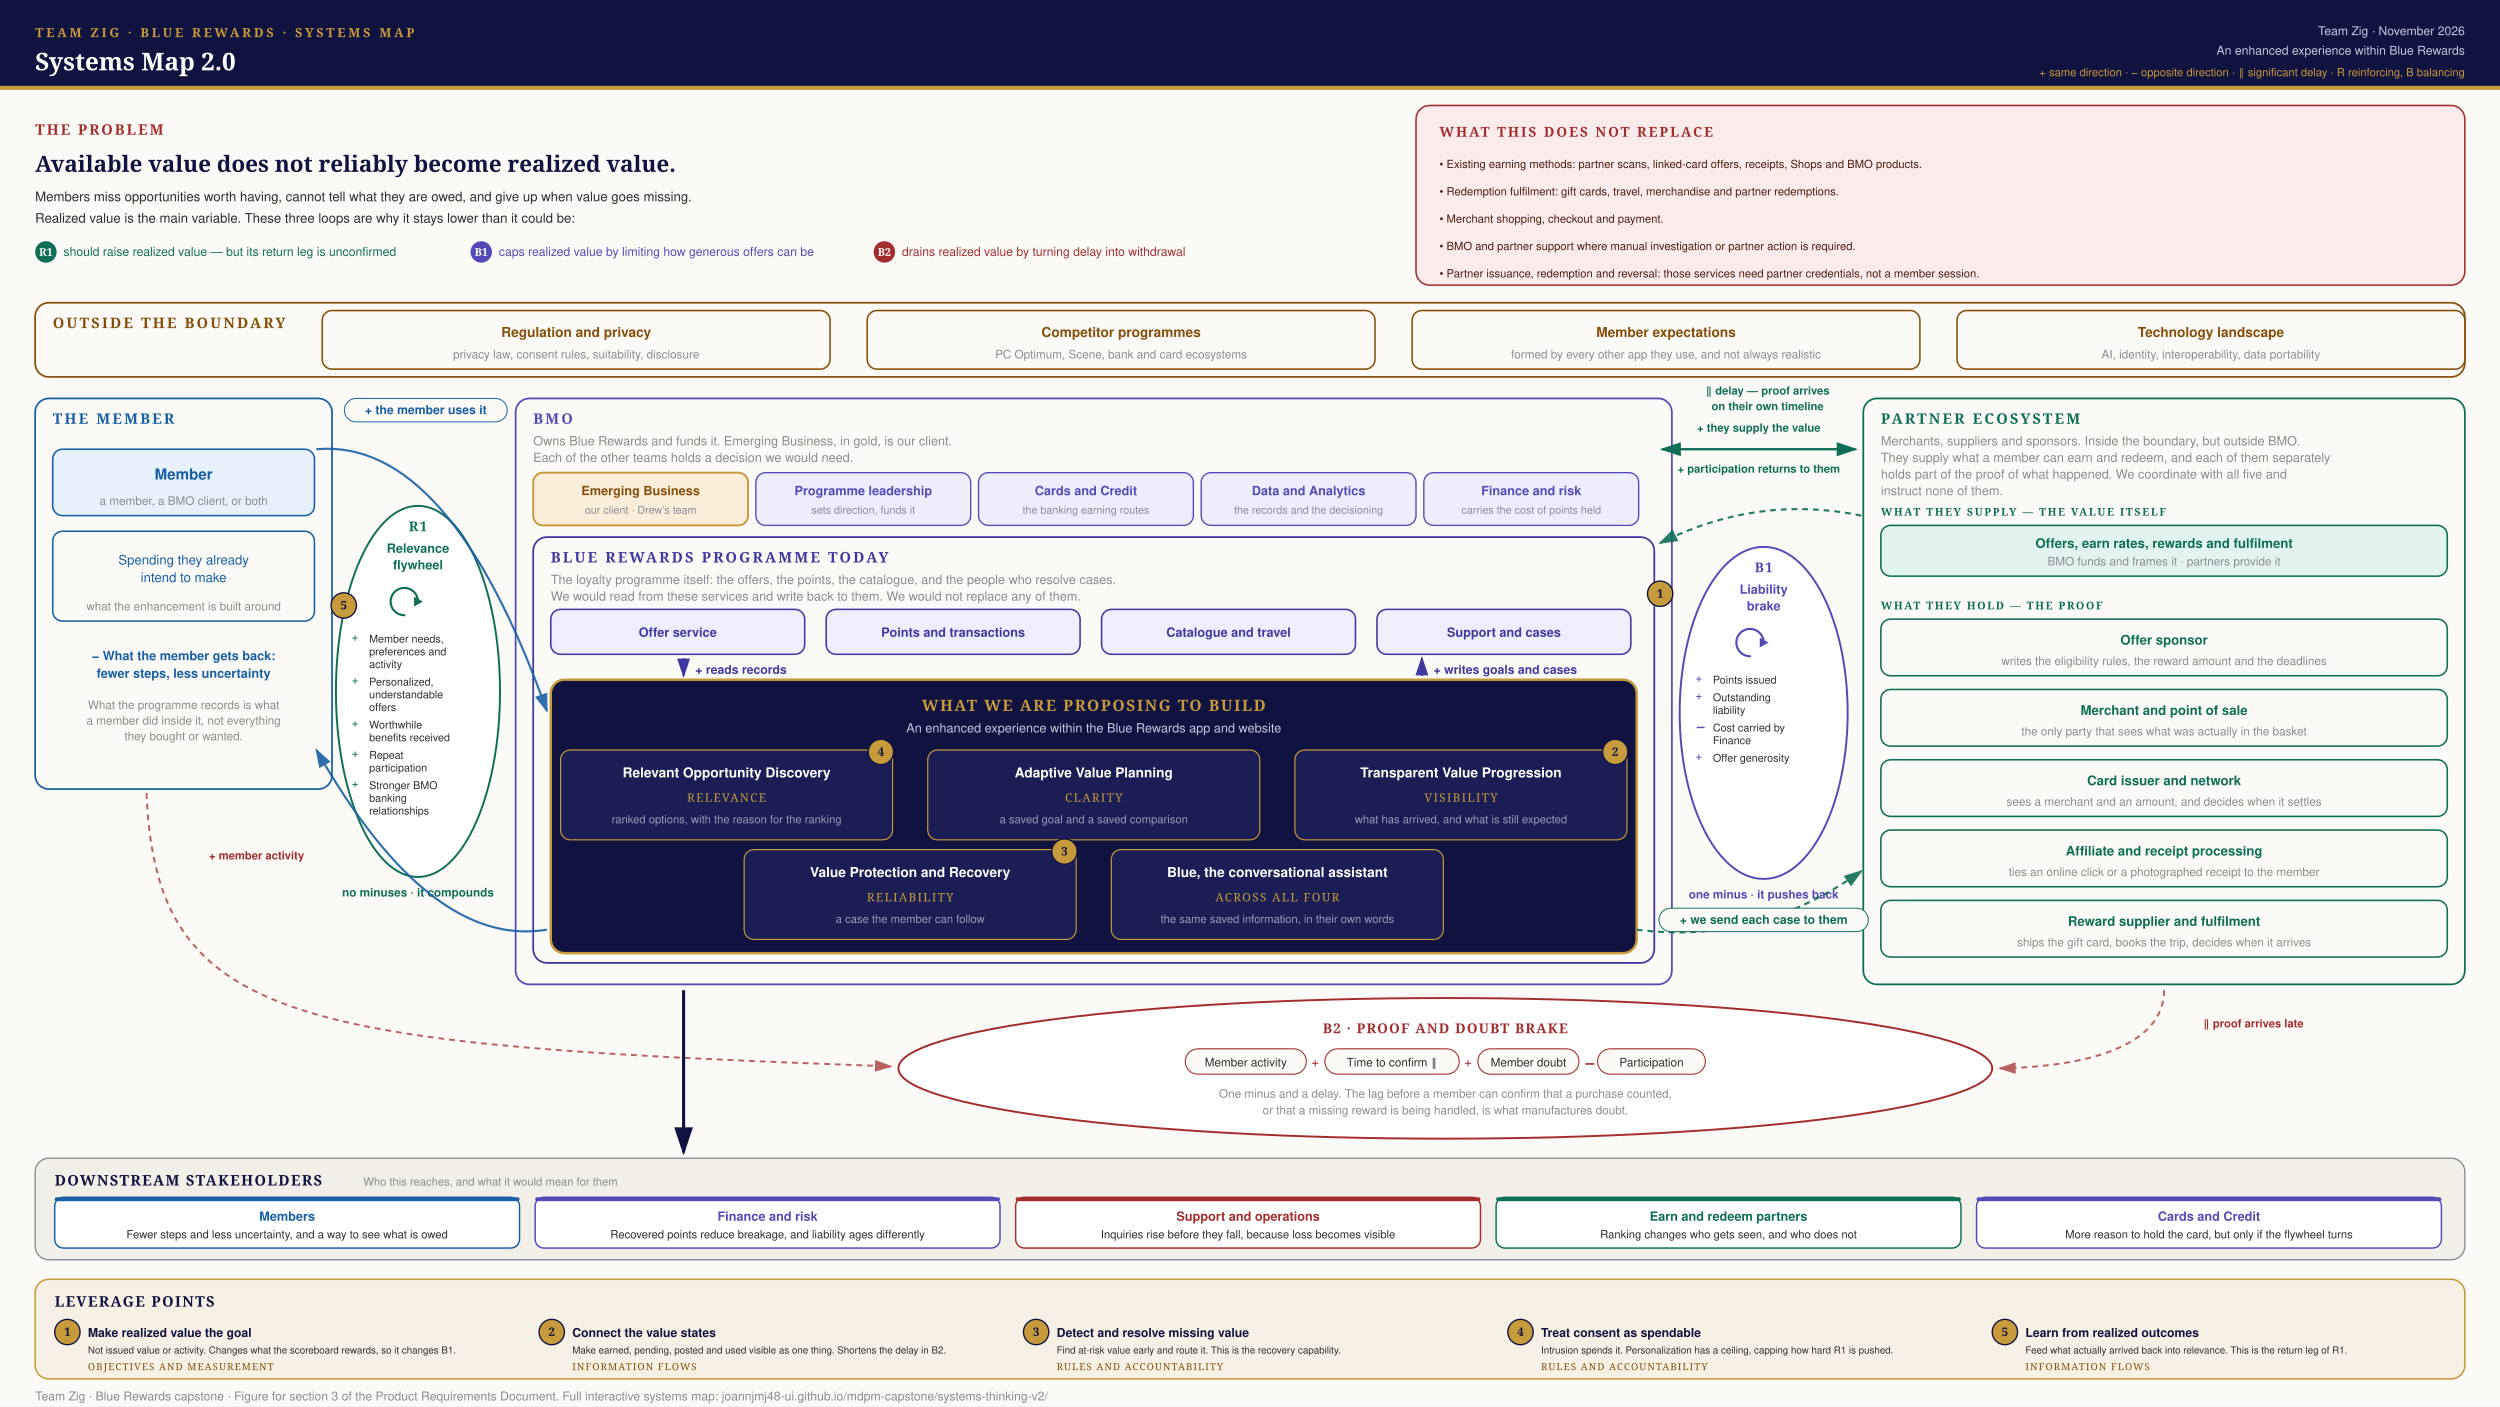
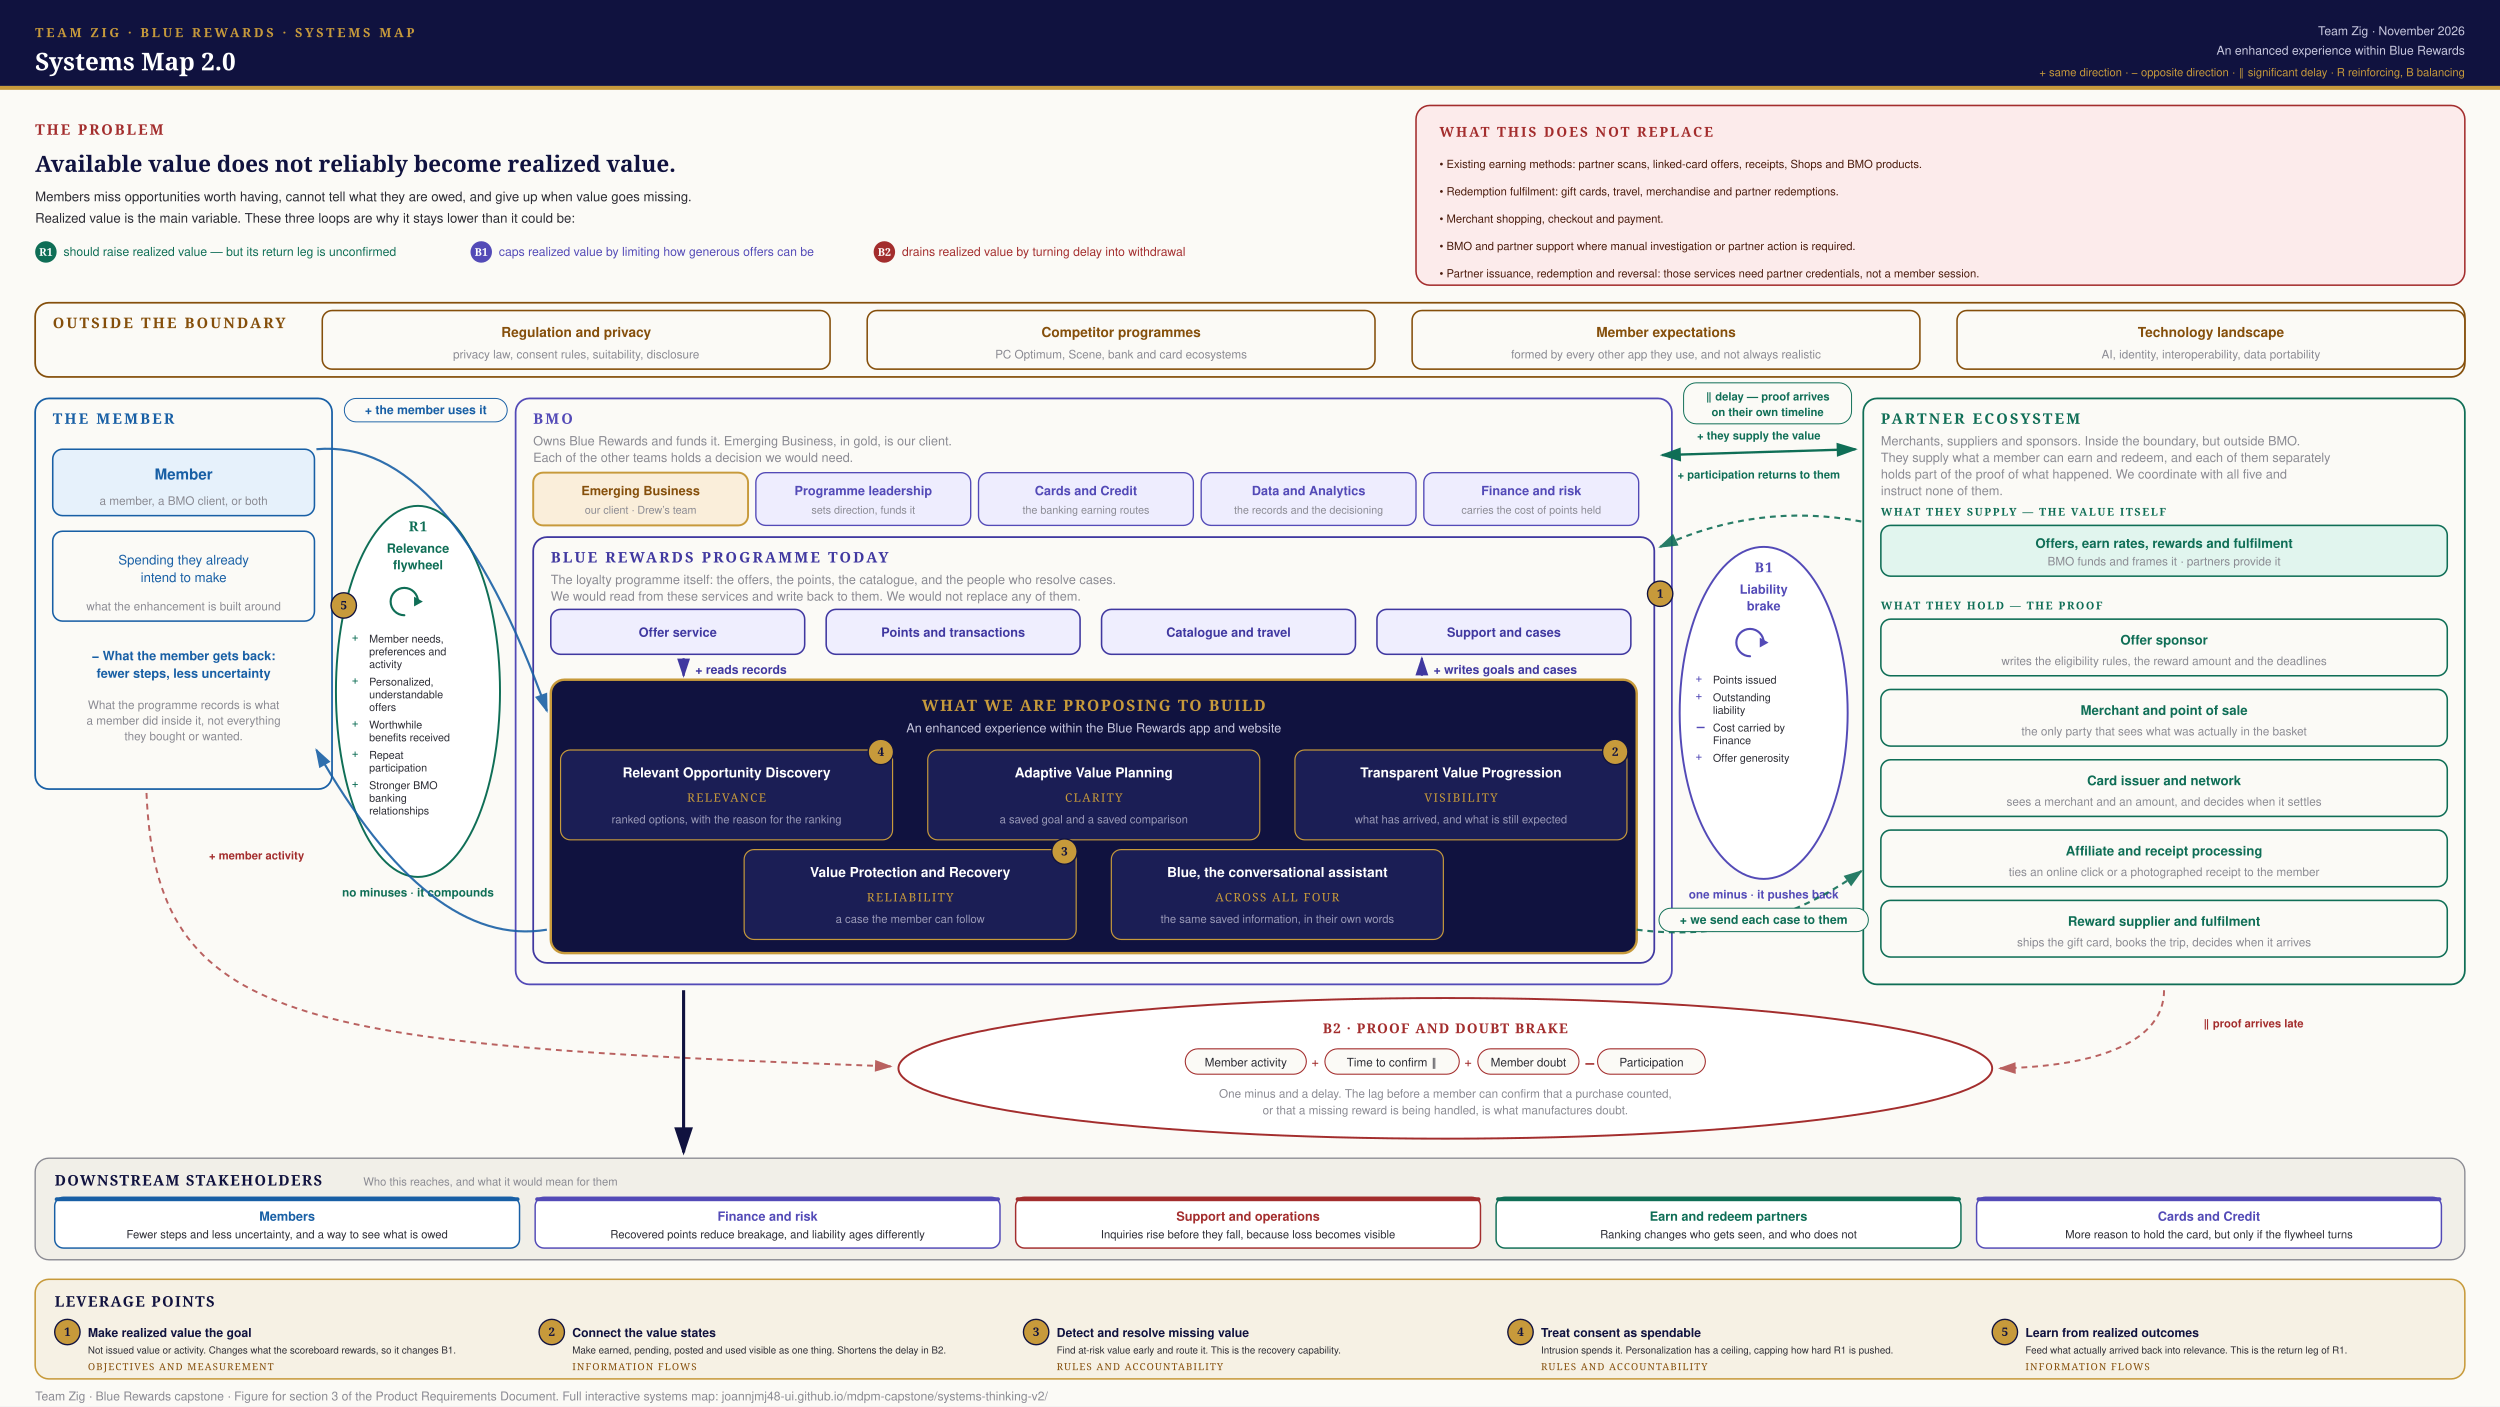
<svg xmlns="http://www.w3.org/2000/svg" width="2560" height="1440" viewBox="0 0 2560 1440">
  <defs>
    <marker id="ar_185FA5" markerWidth="10" markerHeight="10" refX="8" refY="3" orient="auto" markerUnits="strokeWidth">
      <path d="M0,0 L9,3 L0,6 Z" fill="#185FA5" />
    </marker>
    <marker id="as_185FA5" markerWidth="10" markerHeight="10" refX="1" refY="3" orient="auto" markerUnits="strokeWidth">
      <path d="M9,0 L0,3 L9,6 Z" fill="#185FA5" />
    </marker>
    <marker id="ar_534AB7" markerWidth="10" markerHeight="10" refX="8" refY="3" orient="auto" markerUnits="strokeWidth">
      <path d="M0,0 L9,3 L0,6 Z" fill="#534AB7" />
    </marker>
    <marker id="as_534AB7" markerWidth="10" markerHeight="10" refX="1" refY="3" orient="auto" markerUnits="strokeWidth">
      <path d="M9,0 L0,3 L9,6 Z" fill="#534AB7" />
    </marker>
    <marker id="ar_0F6E56" markerWidth="10" markerHeight="10" refX="8" refY="3" orient="auto" markerUnits="strokeWidth">
      <path d="M0,0 L9,3 L0,6 Z" fill="#0F6E56" />
    </marker>
    <marker id="as_0F6E56" markerWidth="10" markerHeight="10" refX="1" refY="3" orient="auto" markerUnits="strokeWidth">
      <path d="M9,0 L0,3 L9,6 Z" fill="#0F6E56" />
    </marker>
    <marker id="ar_854F0B" markerWidth="10" markerHeight="10" refX="8" refY="3" orient="auto" markerUnits="strokeWidth">
      <path d="M0,0 L9,3 L0,6 Z" fill="#854F0B" />
    </marker>
    <marker id="as_854F0B" markerWidth="10" markerHeight="10" refX="1" refY="3" orient="auto" markerUnits="strokeWidth">
      <path d="M9,0 L0,3 L9,6 Z" fill="#854F0B" />
    </marker>
    <marker id="ar_8a8a92" markerWidth="10" markerHeight="10" refX="8" refY="3" orient="auto" markerUnits="strokeWidth">
      <path d="M0,0 L9,3 L0,6 Z" fill="#8a8a92" />
    </marker>
    <marker id="as_8a8a92" markerWidth="10" markerHeight="10" refX="1" refY="3" orient="auto" markerUnits="strokeWidth">
      <path d="M9,0 L0,3 L9,6 Z" fill="#8a8a92" />
    </marker>
    <marker id="ar_C79A3B" markerWidth="10" markerHeight="10" refX="8" refY="3" orient="auto" markerUnits="strokeWidth">
      <path d="M0,0 L9,3 L0,6 Z" fill="#C79A3B" />
    </marker>
    <marker id="as_C79A3B" markerWidth="10" markerHeight="10" refX="1" refY="3" orient="auto" markerUnits="strokeWidth">
      <path d="M9,0 L0,3 L9,6 Z" fill="#C79A3B" />
    </marker>
    <marker id="ar_10123f" markerWidth="10" markerHeight="10" refX="8" refY="3" orient="auto" markerUnits="strokeWidth">
      <path d="M0,0 L9,3 L0,6 Z" fill="#10123f" />
    </marker>
    <marker id="as_10123f" markerWidth="10" markerHeight="10" refX="1" refY="3" orient="auto" markerUnits="strokeWidth">
      <path d="M9,0 L0,3 L9,6 Z" fill="#10123f" />
    </marker>
    <marker id="ar_A32D2D" markerWidth="10" markerHeight="10" refX="8" refY="3" orient="auto" markerUnits="strokeWidth">
      <path d="M0,0 L9,3 L0,6 Z" fill="#A32D2D" />
    </marker>
    <marker id="as_A32D2D" markerWidth="10" markerHeight="10" refX="1" refY="3" orient="auto" markerUnits="strokeWidth">
      <path d="M9,0 L0,3 L9,6 Z" fill="#A32D2D" />
    </marker>
    <marker id="ar_4038A0" markerWidth="10" markerHeight="10" refX="8" refY="3" orient="auto" markerUnits="strokeWidth">
      <path d="M0,0 L9,3 L0,6 Z" fill="#4038A0" />
    </marker>
    <marker id="as_4038A0" markerWidth="10" markerHeight="10" refX="1" refY="3" orient="auto" markerUnits="strokeWidth">
      <path d="M9,0 L0,3 L9,6 Z" fill="#4038A0" />
    </marker>
  </defs>
  <rect width="2560" height="1440" fill="#fbfaf6" />
  <rect width="2560" height="88" fill="#10123f" />
  <rect y="88" width="2560" height="4" fill="#C79A3B" />
  <text x="36" y="38" font-family="Georgia,serif" font-size="13" fill="#C79A3B" letter-spacing="2.8" font-weight="700">TEAM ZIG  ·  BLUE REWARDS  ·  SYSTEMS MAP</text>
  <text x="36" y="72" font-family="Georgia,serif" font-size="25" fill="#ffffff" font-weight="700">Systems Map 2.0</text>
  <text x="2524" y="36" text-anchor="end" font-family="Helvetica,Arial,sans-serif" font-size="12.5" fill="#c9c9e0">Team Zig · November 2026</text>
  <text x="2524" y="56" text-anchor="end" font-family="Helvetica,Arial,sans-serif" font-size="12.5" fill="#c9c9e0">An enhanced experience within Blue Rewards</text>
  <text x="2524" y="78" text-anchor="end" font-family="Helvetica,Arial,sans-serif" font-size="11.5" fill="#C79A3B">+ same direction · − opposite direction · ‖ significant delay · R reinforcing, B balancing</text>
  <text x="36" y="138" font-family="Georgia,serif" font-size="15" fill="#A32D2D" font-weight="700" letter-spacing="2">THE PROBLEM</text>
  <text x="36" y="176" font-family="Georgia,serif" font-size="23" fill="#10123f" font-weight="700">Available value does not reliably become realized value.</text>
  <text x="36" y="206" font-family="Helvetica,Arial,sans-serif" font-size="13.5" fill="#2b2b33">Members miss opportunities worth having, cannot tell what they are owed, and give up when value goes missing.</text>
  <text x="36" y="228" font-family="Helvetica,Arial,sans-serif" font-size="13.5" fill="#2b2b33">Realized value is the main variable. These three loops are why it stays lower than it could be:</text>
  <circle cx="47" cy="258" r="11" fill="#0F6E56" />
  <text x="47" y="262" text-anchor="middle" font-family="Georgia,serif" font-size="11" fill="#ffffff" font-weight="700">R1</text>
  <text x="65" y="262" font-family="Helvetica,Arial,sans-serif" font-size="12.5" fill="#0F6E56">should raise realized value — but its return leg is unconfirmed</text>
  <circle cx="492.8" cy="258" r="11" fill="#534AB7" />
  <text x="492.8" y="262" text-anchor="middle" font-family="Georgia,serif" font-size="11" fill="#ffffff" font-weight="700">B1</text>
  <text x="510.8" y="262" font-family="Helvetica,Arial,sans-serif" font-size="12.5" fill="#534AB7">caps realized value by limiting how generous offers can be</text>
  <circle cx="905.6" cy="258" r="11" fill="#A32D2D" />
  <text x="905.6" y="262" text-anchor="middle" font-family="Georgia,serif" font-size="11" fill="#ffffff" font-weight="700">B2</text>
  <text x="923.6" y="262" font-family="Helvetica,Arial,sans-serif" font-size="12.5" fill="#A32D2D">drains realized value by turning delay into withdrawal</text>
  <rect x="1450" y="108" width="1074" height="184" rx="14" fill="#FCEBEB" stroke="#A32D2D" stroke-width="1.6" />
  <text x="1474" y="140" font-family="Georgia,serif" font-size="14" fill="#A32D2D" font-weight="700" letter-spacing="2">WHAT THIS DOES NOT REPLACE</text>
  <text x="1474" y="172" font-family="Helvetica,Arial,sans-serif" font-size="11.5" fill="#4A1B0C">•  Existing earning methods: partner scans, linked-card offers, receipts, Shops and BMO products.</text>
  <text x="1474" y="200" font-family="Helvetica,Arial,sans-serif" font-size="11.5" fill="#4A1B0C">•  Redemption fulfilment: gift cards, travel, merchandise and partner redemptions.</text>
  <text x="1474" y="228" font-family="Helvetica,Arial,sans-serif" font-size="11.5" fill="#4A1B0C">•  Merchant shopping, checkout and payment.</text>
  <text x="1474" y="256" font-family="Helvetica,Arial,sans-serif" font-size="11.5" fill="#4A1B0C">•  BMO and partner support where manual investigation or partner action is required.</text>
  <text x="1474" y="284" font-family="Helvetica,Arial,sans-serif" font-size="11.5" fill="#4A1B0C">•  Partner issuance, redemption and reversal: those services need partner credentials, not a member session.</text>
  <rect x="36" y="310" width="2488" height="76" rx="14" fill="none" stroke="#854F0B" stroke-width="1.8" />
  <text x="54" y="336" font-family="Georgia,serif" font-size="15" fill="#854F0B" font-weight="700" letter-spacing="2.2">OUTSIDE THE BOUNDARY</text>
  <rect x="330" y="318" width="520" height="60" rx="10" fill="#fbfaf6" stroke="#854F0B" stroke-width="1.6" />
  <text x="590.0" y="345.0" text-anchor="middle" font-family="Helvetica,Arial,sans-serif" font-size="14" fill="#854F0B" font-weight="700">Regulation and privacy</text>
  <text x="590.0" y="367" text-anchor="middle" font-family="Helvetica,Arial,sans-serif" font-size="12" fill="#8a8a92">privacy law, consent rules, suitability, disclosure</text>
  <rect x="888" y="318" width="520" height="60" rx="10" fill="#fbfaf6" stroke="#854F0B" stroke-width="1.6" />
  <text x="1148.0" y="345.0" text-anchor="middle" font-family="Helvetica,Arial,sans-serif" font-size="14" fill="#854F0B" font-weight="700">Competitor programmes</text>
  <text x="1148.0" y="367" text-anchor="middle" font-family="Helvetica,Arial,sans-serif" font-size="12" fill="#8a8a92">PC Optimum, Scene, bank and card ecosystems</text>
  <rect x="1446" y="318" width="520" height="60" rx="10" fill="#fbfaf6" stroke="#854F0B" stroke-width="1.6" />
  <text x="1706.0" y="345.0" text-anchor="middle" font-family="Helvetica,Arial,sans-serif" font-size="14" fill="#854F0B" font-weight="700">Member expectations</text>
  <text x="1706.0" y="367" text-anchor="middle" font-family="Helvetica,Arial,sans-serif" font-size="12" fill="#8a8a92">formed by every other app they use, and not always realistic</text>
  <rect x="2004" y="318" width="520" height="60" rx="10" fill="#fbfaf6" stroke="#854F0B" stroke-width="1.6" />
  <text x="2264.0" y="345.0" text-anchor="middle" font-family="Helvetica,Arial,sans-serif" font-size="14" fill="#854F0B" font-weight="700">Technology landscape</text>
  <text x="2264.0" y="367" text-anchor="middle" font-family="Helvetica,Arial,sans-serif" font-size="12" fill="#8a8a92">AI, identity, interoperability, data portability</text>
  <rect x="36" y="408" width="304" height="400" rx="14" fill="none" stroke="#185FA5" stroke-width="1.8" />
  <text x="54" y="434" font-family="Georgia,serif" font-size="15" fill="#185FA5" font-weight="700" letter-spacing="2.2">THE MEMBER</text>
  <rect x="54" y="460" width="268" height="68" rx="10" fill="#E6F1FB" stroke="#185FA5" stroke-width="1.6" />
  <text x="188.0" y="491.0" text-anchor="middle" font-family="Helvetica,Arial,sans-serif" font-size="15.5" fill="#185FA5" font-weight="700">Member</text>
  <text x="188.0" y="517" text-anchor="middle" font-family="Helvetica,Arial,sans-serif" font-size="12" fill="#8a8a92">a member, a BMO client, or both</text>
  <rect x="54" y="544" width="268" height="92" rx="10" fill="#fbfaf6" stroke="#185FA5" stroke-width="1.6" />
  <text x="188.0" y="578.0" text-anchor="middle" font-family="Helvetica,Arial,sans-serif" font-size="13.5" fill="#185FA5" font-weight="400">Spending they already</text>
  <text x="188.0" y="596.0" text-anchor="middle" font-family="Helvetica,Arial,sans-serif" font-size="13.5" fill="#185FA5" font-weight="400">intend to make</text>
  <text x="188.0" y="625" text-anchor="middle" font-family="Helvetica,Arial,sans-serif" font-size="12" fill="#8a8a92">what the enhancement is built around</text>
  <text x="188" y="676" text-anchor="middle" font-family="Helvetica,Arial,sans-serif" font-size="13" fill="#185FA5" font-weight="700">−  What the member gets back:</text>
  <text x="188" y="694" text-anchor="middle" font-family="Helvetica,Arial,sans-serif" font-size="13" fill="#185FA5" font-weight="700">fewer steps, less uncertainty</text>
  <text x="188" y="726" text-anchor="middle" font-family="Helvetica,Arial,sans-serif" font-size="12" fill="#8a8a92">What the programme records is what</text>
  <text x="188" y="742" text-anchor="middle" font-family="Helvetica,Arial,sans-serif" font-size="12" fill="#8a8a92">a member did inside it, not everything</text>
  <text x="188" y="758" text-anchor="middle" font-family="Helvetica,Arial,sans-serif" font-size="12" fill="#8a8a92">they bought or wanted.</text>
  <ellipse cx="428" cy="708" rx="84" ry="190" fill="#ffffff" stroke="#0F6E56" stroke-width="2" />
  <text x="428" y="544" text-anchor="middle" font-family="Georgia,serif" font-size="14" fill="#0F6E56" font-weight="700" letter-spacing="1.2">R1</text>
  <text x="428" y="566" text-anchor="middle" font-family="Helvetica,Arial,sans-serif" font-size="13" fill="#0F6E56" font-weight="700">Relevance</text>
  <text x="428" y="583" text-anchor="middle" font-family="Helvetica,Arial,sans-serif" font-size="13" fill="#0F6E56" font-weight="700">flywheel</text>
  <path d="M414,630 A 14 14 0 1 1 428,616" fill="none" stroke="#0F6E56" stroke-width="2.2" stroke-linecap="round" />
  <path d="M424,611 L433,616 L424,621 Z" fill="#0F6E56" />
  <text x="360" y="658" font-family="Georgia,serif" font-size="13" fill="#0F6E56" font-weight="700">+</text>
  <text x="378" y="658" font-family="Helvetica,Arial,sans-serif" font-size="11" fill="#2b2b33">Member needs,</text>
  <text x="378" y="671" font-family="Helvetica,Arial,sans-serif" font-size="11" fill="#2b2b33">preferences and</text>
  <text x="378" y="684" font-family="Helvetica,Arial,sans-serif" font-size="11" fill="#2b2b33">activity</text>
  <text x="360" y="702" font-family="Georgia,serif" font-size="13" fill="#0F6E56" font-weight="700">+</text>
  <text x="378" y="702" font-family="Helvetica,Arial,sans-serif" font-size="11" fill="#2b2b33">Personalized,</text>
  <text x="378" y="715" font-family="Helvetica,Arial,sans-serif" font-size="11" fill="#2b2b33">understandable</text>
  <text x="378" y="728" font-family="Helvetica,Arial,sans-serif" font-size="11" fill="#2b2b33">offers</text>
  <text x="360" y="746" font-family="Georgia,serif" font-size="13" fill="#0F6E56" font-weight="700">+</text>
  <text x="378" y="746" font-family="Helvetica,Arial,sans-serif" font-size="11" fill="#2b2b33">Worthwhile</text>
  <text x="378" y="759" font-family="Helvetica,Arial,sans-serif" font-size="11" fill="#2b2b33">benefits received</text>
  <text x="360" y="777" font-family="Georgia,serif" font-size="13" fill="#0F6E56" font-weight="700">+</text>
  <text x="378" y="777" font-family="Helvetica,Arial,sans-serif" font-size="11" fill="#2b2b33">Repeat</text>
  <text x="378" y="790" font-family="Helvetica,Arial,sans-serif" font-size="11" fill="#2b2b33">participation</text>
  <text x="360" y="808" font-family="Georgia,serif" font-size="13" fill="#0F6E56" font-weight="700">+</text>
  <text x="378" y="808" font-family="Helvetica,Arial,sans-serif" font-size="11" fill="#2b2b33">Stronger BMO</text>
  <text x="378" y="821" font-family="Helvetica,Arial,sans-serif" font-size="11" fill="#2b2b33">banking</text>
  <text x="378" y="834" font-family="Helvetica,Arial,sans-serif" font-size="11" fill="#2b2b33">relationships</text>
  <text x="428" y="918" text-anchor="middle" font-family="Helvetica,Arial,sans-serif" font-size="12" fill="#0F6E56" font-weight="700">no minuses · it compounds</text>
  <rect x="528" y="408" width="1184" height="600" rx="14" fill="none" stroke="#534AB7" stroke-width="1.8" />
  <text x="546" y="434" font-family="Georgia,serif" font-size="15" fill="#534AB7" font-weight="700" letter-spacing="2.2">BMO</text>
  <text x="546" y="456" font-family="Helvetica,Arial,sans-serif" font-size="13" fill="#8a8a92">Owns Blue Rewards and funds it. Emerging Business, in gold, is our client.</text>
  <text x="546" y="473" font-family="Helvetica,Arial,sans-serif" font-size="13" fill="#8a8a92">Each of the other teams holds a decision we would need.</text>
  <rect x="546" y="484" width="220" height="54" rx="10" fill="#FAEEDA" stroke="#C79A3B" stroke-width="2" />
  <text x="656" y="507" text-anchor="middle" font-family="Helvetica,Arial,sans-serif" font-size="13" fill="#854F0B" font-weight="700">Emerging Business</text>
  <text x="656" y="526" text-anchor="middle" font-family="Helvetica,Arial,sans-serif" font-size="11" fill="#8a8a92">our client · Drew’s team</text>
  <rect x="774" y="484" width="220" height="54" rx="10" fill="#EEEDFE" stroke="#534AB7" stroke-width="1.4" />
  <text x="884" y="507" text-anchor="middle" font-family="Helvetica,Arial,sans-serif" font-size="13" fill="#534AB7" font-weight="700">Programme leadership</text>
  <text x="884" y="526" text-anchor="middle" font-family="Helvetica,Arial,sans-serif" font-size="11" fill="#8a8a92">sets direction, funds it</text>
  <rect x="1002" y="484" width="220" height="54" rx="10" fill="#EEEDFE" stroke="#534AB7" stroke-width="1.4" />
  <text x="1112" y="507" text-anchor="middle" font-family="Helvetica,Arial,sans-serif" font-size="13" fill="#534AB7" font-weight="700">Cards and Credit</text>
  <text x="1112" y="526" text-anchor="middle" font-family="Helvetica,Arial,sans-serif" font-size="11" fill="#8a8a92">the banking earning routes</text>
  <rect x="1230" y="484" width="220" height="54" rx="10" fill="#EEEDFE" stroke="#534AB7" stroke-width="1.4" />
  <text x="1340" y="507" text-anchor="middle" font-family="Helvetica,Arial,sans-serif" font-size="13" fill="#534AB7" font-weight="700">Data and Analytics</text>
  <text x="1340" y="526" text-anchor="middle" font-family="Helvetica,Arial,sans-serif" font-size="11" fill="#8a8a92">the records and the decisioning</text>
  <rect x="1458" y="484" width="220" height="54" rx="10" fill="#EEEDFE" stroke="#534AB7" stroke-width="1.4" />
  <text x="1568" y="507" text-anchor="middle" font-family="Helvetica,Arial,sans-serif" font-size="13" fill="#534AB7" font-weight="700">Finance and risk</text>
  <text x="1568" y="526" text-anchor="middle" font-family="Helvetica,Arial,sans-serif" font-size="11" fill="#8a8a92">carries the cost of points held</text>
  <rect x="546" y="550" width="1148" height="436" rx="14" fill="none" stroke="#4038A0" stroke-width="1.8" />
  <text x="564" y="576" font-family="Georgia,serif" font-size="15" fill="#4038A0" font-weight="700" letter-spacing="2.2">BLUE REWARDS PROGRAMME TODAY</text>
  <text x="564" y="598" font-family="Helvetica,Arial,sans-serif" font-size="13" fill="#8a8a92">The loyalty programme itself: the offers, the points, the catalogue, and the people who resolve cases.</text>
  <text x="564" y="615" font-family="Helvetica,Arial,sans-serif" font-size="13" fill="#8a8a92">We would read from these services and write back to them. We would not replace any of them.</text>
  <rect x="564" y="624" width="260" height="46" rx="10" fill="#EFEEFE" stroke="#4038A0" stroke-width="1.6" />
  <text x="694.0" y="652.0" text-anchor="middle" font-family="Helvetica,Arial,sans-serif" font-size="13" fill="#4038A0" font-weight="700">Offer service</text>
  <rect x="846" y="624" width="260" height="46" rx="10" fill="#EFEEFE" stroke="#4038A0" stroke-width="1.6" />
  <text x="976.0" y="652.0" text-anchor="middle" font-family="Helvetica,Arial,sans-serif" font-size="13" fill="#4038A0" font-weight="700">Points and transactions</text>
  <rect x="1128" y="624" width="260" height="46" rx="10" fill="#EFEEFE" stroke="#4038A0" stroke-width="1.6" />
  <text x="1258.0" y="652.0" text-anchor="middle" font-family="Helvetica,Arial,sans-serif" font-size="13" fill="#4038A0" font-weight="700">Catalogue and travel</text>
  <rect x="1410" y="624" width="260" height="46" rx="10" fill="#EFEEFE" stroke="#4038A0" stroke-width="1.6" />
  <text x="1540.0" y="652.0" text-anchor="middle" font-family="Helvetica,Arial,sans-serif" font-size="13" fill="#4038A0" font-weight="700">Support and cases</text>
  <rect x="564" y="696" width="1112" height="280" rx="14" fill="#10123f" stroke="#C79A3B" stroke-width="2.5" />
  <text x="1120" y="728" text-anchor="middle" font-family="Georgia,serif" font-size="16" fill="#C79A3B" font-weight="700" letter-spacing="1.6">WHAT WE ARE PROPOSING TO BUILD</text>
  <text x="1120" y="750" text-anchor="middle" font-family="Helvetica,Arial,sans-serif" font-size="13" fill="#c9c9e0">An enhanced experience within the Blue Rewards app and website</text>
  <rect x="574" y="768" width="340" height="92" rx="10" fill="#1b1e55" stroke="#C79A3B" stroke-width="1.2" />
  <text x="744" y="796" text-anchor="middle" font-family="Helvetica,Arial,sans-serif" font-size="14" fill="#ffffff" font-weight="700">Relevant Opportunity Discovery</text>
  <text x="744" y="821" text-anchor="middle" font-family="Georgia,serif" font-size="12" fill="#C79A3B" letter-spacing="1.4">RELEVANCE</text>
  <text x="744" y="843" text-anchor="middle" font-family="Helvetica,Arial,sans-serif" font-size="11.5" fill="#9a9ab8">ranked options, with the reason for the ranking</text>
  <rect x="950" y="768" width="340" height="92" rx="10" fill="#1b1e55" stroke="#C79A3B" stroke-width="1.2" />
  <text x="1120" y="796" text-anchor="middle" font-family="Helvetica,Arial,sans-serif" font-size="14" fill="#ffffff" font-weight="700">Adaptive Value Planning</text>
  <text x="1120" y="821" text-anchor="middle" font-family="Georgia,serif" font-size="12" fill="#C79A3B" letter-spacing="1.4">CLARITY</text>
  <text x="1120" y="843" text-anchor="middle" font-family="Helvetica,Arial,sans-serif" font-size="11.5" fill="#9a9ab8">a saved goal and a saved comparison</text>
  <rect x="1326" y="768" width="340" height="92" rx="10" fill="#1b1e55" stroke="#C79A3B" stroke-width="1.2" />
  <text x="1496" y="796" text-anchor="middle" font-family="Helvetica,Arial,sans-serif" font-size="14" fill="#ffffff" font-weight="700">Transparent Value Progression</text>
  <text x="1496" y="821" text-anchor="middle" font-family="Georgia,serif" font-size="12" fill="#C79A3B" letter-spacing="1.4">VISIBILITY</text>
  <text x="1496" y="843" text-anchor="middle" font-family="Helvetica,Arial,sans-serif" font-size="11.5" fill="#9a9ab8">what has arrived, and what is still expected</text>
  <rect x="762" y="870" width="340" height="92" rx="10" fill="#1b1e55" stroke="#C79A3B" stroke-width="1.2" />
  <text x="932" y="898" text-anchor="middle" font-family="Helvetica,Arial,sans-serif" font-size="14" fill="#ffffff" font-weight="700">Value Protection and Recovery</text>
  <text x="932" y="923" text-anchor="middle" font-family="Georgia,serif" font-size="12" fill="#C79A3B" letter-spacing="1.4">RELIABILITY</text>
  <text x="932" y="945" text-anchor="middle" font-family="Helvetica,Arial,sans-serif" font-size="11.5" fill="#9a9ab8">a case the member can follow</text>
  <rect x="1138" y="870" width="340" height="92" rx="10" fill="#1b1e55" stroke="#C79A3B" stroke-width="1.2" />
  <text x="1308" y="898" text-anchor="middle" font-family="Helvetica,Arial,sans-serif" font-size="14" fill="#ffffff" font-weight="700">Blue, the conversational assistant</text>
  <text x="1308" y="923" text-anchor="middle" font-family="Georgia,serif" font-size="12" fill="#C79A3B" letter-spacing="1.4">ACROSS ALL FOUR</text>
  <text x="1308" y="945" text-anchor="middle" font-family="Helvetica,Arial,sans-serif" font-size="11.5" fill="#9a9ab8">the same saved information, in their own words</text>
  <ellipse cx="1806" cy="730" rx="86" ry="170" fill="#ffffff" stroke="#534AB7" stroke-width="2" />
  <text x="1806" y="586" text-anchor="middle" font-family="Georgia,serif" font-size="14" fill="#534AB7" font-weight="700" letter-spacing="1.2">B1</text>
  <text x="1806" y="608" text-anchor="middle" font-family="Helvetica,Arial,sans-serif" font-size="13" fill="#534AB7" font-weight="700">Liability</text>
  <text x="1806" y="625" text-anchor="middle" font-family="Helvetica,Arial,sans-serif" font-size="13" fill="#534AB7" font-weight="700">brake</text>
  <path d="M1792,672 A 14 14 0 1 1 1806,658" fill="none" stroke="#534AB7" stroke-width="2.2" stroke-linecap="round" />
  <path d="M1802,653 L1811,658 L1802,663 Z" fill="#534AB7" />
  <text x="1736" y="700" font-family="Georgia,serif" font-size="13" fill="#534AB7" font-weight="700">+</text>
  <text x="1754" y="700" font-family="Helvetica,Arial,sans-serif" font-size="11" fill="#2b2b33">Points issued</text>
  <text x="1736" y="718" font-family="Georgia,serif" font-size="13" fill="#534AB7" font-weight="700">+</text>
  <text x="1754" y="718" font-family="Helvetica,Arial,sans-serif" font-size="11" fill="#2b2b33">Outstanding</text>
  <text x="1754" y="731" font-family="Helvetica,Arial,sans-serif" font-size="11" fill="#2b2b33">liability</text>
  <text x="1736" y="749" font-family="Georgia,serif" font-size="13" fill="#534AB7" font-weight="700">−</text>
  <text x="1754" y="749" font-family="Helvetica,Arial,sans-serif" font-size="11" fill="#2b2b33">Cost carried by</text>
  <text x="1754" y="762" font-family="Helvetica,Arial,sans-serif" font-size="11" fill="#2b2b33">Finance</text>
  <text x="1736" y="780" font-family="Georgia,serif" font-size="13" fill="#534AB7" font-weight="700">+</text>
  <text x="1754" y="780" font-family="Helvetica,Arial,sans-serif" font-size="11" fill="#2b2b33">Offer generosity</text>
  <text x="1806" y="920" text-anchor="middle" font-family="Helvetica,Arial,sans-serif" font-size="12" fill="#534AB7" font-weight="700">one minus · it pushes back</text>
  <rect x="1908" y="408" width="616" height="600" rx="14" fill="none" stroke="#0F6E56" stroke-width="1.8" />
  <text x="1926" y="434" font-family="Georgia,serif" font-size="15" fill="#0F6E56" font-weight="700" letter-spacing="2.2">PARTNER ECOSYSTEM</text>
  <text x="1926" y="456" font-family="Helvetica,Arial,sans-serif" font-size="13" fill="#8a8a92">Merchants, suppliers and sponsors. Inside the boundary, but outside BMO.</text>
  <text x="1926" y="473" font-family="Helvetica,Arial,sans-serif" font-size="13" fill="#8a8a92">They supply what a member can earn and redeem, and each of them separately</text>
  <text x="1926" y="490" font-family="Helvetica,Arial,sans-serif" font-size="13" fill="#8a8a92">holds part of the proof of what happened. We coordinate with all five and</text>
  <text x="1926" y="507" font-family="Helvetica,Arial,sans-serif" font-size="13" fill="#8a8a92">instruct none of them.</text>
  <text x="1926" y="528" font-family="Georgia,serif" font-size="11" fill="#0F6E56" font-weight="700" letter-spacing="1.6">WHAT THEY SUPPLY — THE VALUE ITSELF</text>
  <rect x="1926" y="538" width="580" height="52" rx="10" fill="#E1F5EE" stroke="#0F6E56" stroke-width="1.6" />
  <text x="2216.0" y="561.0" text-anchor="middle" font-family="Helvetica,Arial,sans-serif" font-size="13.5" fill="#0F6E56" font-weight="700">Offers, earn rates, rewards and fulfilment</text>
  <text x="2216.0" y="579" text-anchor="middle" font-family="Helvetica,Arial,sans-serif" font-size="12" fill="#8a8a92">BMO funds and frames it · partners provide it</text>
  <text x="1926" y="624" font-family="Georgia,serif" font-size="11" fill="#0F6E56" font-weight="700" letter-spacing="1.6">WHAT THEY HOLD — THE PROOF</text>
  <rect x="1926" y="634" width="580" height="58" rx="10" fill="#fbfaf6" stroke="#0F6E56" stroke-width="1.6" />
  <text x="2216.0" y="660.0" text-anchor="middle" font-family="Helvetica,Arial,sans-serif" font-size="13.5" fill="#0F6E56" font-weight="700">Offer sponsor</text>
  <text x="2216.0" y="681" text-anchor="middle" font-family="Helvetica,Arial,sans-serif" font-size="12" fill="#8a8a92">writes the eligibility rules, the reward amount and the deadlines</text>
  <rect x="1926" y="706" width="580" height="58" rx="10" fill="#fbfaf6" stroke="#0F6E56" stroke-width="1.6" />
  <text x="2216.0" y="732.0" text-anchor="middle" font-family="Helvetica,Arial,sans-serif" font-size="13.5" fill="#0F6E56" font-weight="700">Merchant and point of sale</text>
  <text x="2216.0" y="753" text-anchor="middle" font-family="Helvetica,Arial,sans-serif" font-size="12" fill="#8a8a92">the only party that sees what was actually in the basket</text>
  <rect x="1926" y="778" width="580" height="58" rx="10" fill="#fbfaf6" stroke="#0F6E56" stroke-width="1.6" />
  <text x="2216.0" y="804.0" text-anchor="middle" font-family="Helvetica,Arial,sans-serif" font-size="13.5" fill="#0F6E56" font-weight="700">Card issuer and network</text>
  <text x="2216.0" y="825" text-anchor="middle" font-family="Helvetica,Arial,sans-serif" font-size="12" fill="#8a8a92">sees a merchant and an amount, and decides when it settles</text>
  <rect x="1926" y="850" width="580" height="58" rx="10" fill="#fbfaf6" stroke="#0F6E56" stroke-width="1.6" />
  <text x="2216.0" y="876.0" text-anchor="middle" font-family="Helvetica,Arial,sans-serif" font-size="13.5" fill="#0F6E56" font-weight="700">Affiliate and receipt processing</text>
  <text x="2216.0" y="897" text-anchor="middle" font-family="Helvetica,Arial,sans-serif" font-size="12" fill="#8a8a92">ties an online click or a photographed receipt to the member</text>
  <rect x="1926" y="922" width="580" height="58" rx="10" fill="#fbfaf6" stroke="#0F6E56" stroke-width="1.6" />
  <text x="2216.0" y="948.0" text-anchor="middle" font-family="Helvetica,Arial,sans-serif" font-size="13.5" fill="#0F6E56" font-weight="700">Reward supplier and fulfilment</text>
  <text x="2216.0" y="969" text-anchor="middle" font-family="Helvetica,Arial,sans-serif" font-size="12" fill="#8a8a92">ships the gift card, books the trip, decides when it arrives</text>
  <path d="M324,460 Q460,448 560,728" fill="none" stroke="#185FA5" stroke-width="2.2" marker-end="url(#ar_185FA5)" opacity="0.9" />
  <rect x="352.6" y="408" width="166.8" height="24" rx="12" fill="#fbfaf6" stroke="#185FA5" stroke-width="1" />
  <text x="436" y="424" text-anchor="middle" font-family="Helvetica,Arial,sans-serif" font-size="12.5" fill="#185FA5" font-weight="700">+  the member uses it</text>
  <path d="M560,952 Q440,972 324,768" fill="none" stroke="#185FA5" stroke-width="2.2" marker-end="url(#ar_185FA5)" opacity="0.9" />
  <line x1="700" y1="674" x2="700" y2="692" stroke="#4038A0" stroke-width="2.2" marker-end="url(#ar_4038A0)" />
  <text x="712" y="690" font-family="Helvetica,Arial,sans-serif" font-size="12.5" fill="#4038A0" font-weight="700">+  reads records</text>
  <line x1="1456" y1="692" x2="1456" y2="674" stroke="#4038A0" stroke-width="2.2" marker-end="url(#ar_4038A0)" />
  <text x="1468" y="690" font-family="Helvetica,Arial,sans-serif" font-size="12.5" fill="#4038A0" font-weight="700">+  writes goals and cases</text>
-   <text x="1810" y="404" text-anchor="middle" font-family="Helvetica,Arial,sans-serif" font-size="11.5" fill="#0F6E56" font-weight="700">‖  delay — proof arrives</text>
-   <text x="1810" y="420" text-anchor="middle" font-family="Helvetica,Arial,sans-serif" font-size="11.5" fill="#0F6E56" font-weight="700">on their own timeline</text>
-   <path d="M1900,460 L1702,460" fill="none" stroke="#0F6E56" stroke-width="2.4" marker-start="url(#as_0F6E56)" marker-end="url(#ar_0F6E56)" />
-   <text x="1801" y="442" text-anchor="middle" font-family="Helvetica,Arial,sans-serif" font-size="11.5" fill="#0F6E56" font-weight="700">+  they supply the value</text>
-   <text x="1801" y="484" text-anchor="middle" font-family="Helvetica,Arial,sans-serif" font-size="11.5" fill="#0F6E56" font-weight="700">+  participation returns to them</text>
-   <path d="M1906,528 Q1800,506 1700,556" fill="none" stroke="#0F6E56" stroke-width="2.2" stroke-dasharray="6 5" marker-end="url(#ar_0F6E56)" opacity="0.9" />
+   <rect x="1724" y="392" width="172" height="42" rx="13" fill="#fbfaf6" stroke="#0F6E56" stroke-width="1" />
+   <text x="1810" y="410" text-anchor="middle" font-family="Helvetica,Arial,sans-serif" font-size="11.5" fill="#0F6E56" font-weight="700">‖  delay — proof arrives</text>
+   <text x="1810" y="426" text-anchor="middle" font-family="Helvetica,Arial,sans-serif" font-size="11.5" fill="#0F6E56" font-weight="700">on their own timeline</text>
+   <path d="M1900,460 L1702,466" fill="none" stroke="#0F6E56" stroke-width="2.4" marker-start="url(#as_0F6E56)" marker-end="url(#ar_0F6E56)" />
+   <text x="1801" y="450" text-anchor="middle" font-family="Helvetica,Arial,sans-serif" font-size="11.5" fill="#0F6E56" font-weight="700">+  they supply the value</text>
+   <text x="1801" y="490" text-anchor="middle" font-family="Helvetica,Arial,sans-serif" font-size="11.5" fill="#0F6E56" font-weight="700">+  participation returns to them</text>
+   <path d="M1906,534 Q1800,514 1700,560" fill="none" stroke="#0F6E56" stroke-width="2.2" stroke-dasharray="6 5" marker-end="url(#ar_0F6E56)" opacity="0.9" />
  <path d="M1676,952 Q1800,968 1906,892" fill="none" stroke="#0F6E56" stroke-width="2.2" stroke-dasharray="6 5" marker-end="url(#ar_0F6E56)" opacity="0.9" />
  <rect x="1698.8" y="930" width="214.4" height="24" rx="12" fill="#fbfaf6" stroke="#0F6E56" stroke-width="1" />
  <text x="1806" y="946" text-anchor="middle" font-family="Helvetica,Arial,sans-serif" font-size="12.5" fill="#0F6E56" font-weight="700">+  we send each case to them</text>
  <circle cx="1700" cy="608" r="13" fill="#C79A3B" stroke="#10123f" stroke-width="1.4" />
  <text x="1700" y="612" text-anchor="middle" font-family="Georgia,serif" font-size="12" fill="#10123f" font-weight="700">1</text>
  <circle cx="1654" cy="770" r="13" fill="#C79A3B" stroke="#10123f" stroke-width="1.4" />
  <text x="1654" y="774" text-anchor="middle" font-family="Georgia,serif" font-size="12" fill="#10123f" font-weight="700">2</text>
  <circle cx="1090" cy="872" r="13" fill="#C79A3B" stroke="#10123f" stroke-width="1.4" />
  <text x="1090" y="876" text-anchor="middle" font-family="Georgia,serif" font-size="12" fill="#10123f" font-weight="700">3</text>
  <circle cx="902" cy="770" r="13" fill="#C79A3B" stroke="#10123f" stroke-width="1.4" />
  <text x="902" y="774" text-anchor="middle" font-family="Georgia,serif" font-size="12" fill="#10123f" font-weight="700">4</text>
  <circle cx="352" cy="620" r="13" fill="#C79A3B" stroke="#10123f" stroke-width="1.4" />
  <text x="352" y="624" text-anchor="middle" font-family="Georgia,serif" font-size="12" fill="#10123f" font-weight="700">5</text>
  <ellipse cx="1480" cy="1094" rx="560" ry="72" fill="#ffffff" stroke="#A32D2D" stroke-width="2" />
  <path d="M150,812 C160,1050 300,1070 912,1092" fill="none" stroke="#A32D2D" stroke-width="2" stroke-dasharray="6 5" marker-end="url(#ar_A32D2D)" opacity="0.75" />
  <text x="214" y="880" font-family="Helvetica,Arial,sans-serif" font-size="11.5" fill="#A32D2D" font-weight="700">+  member activity</text>
  <path d="M2216,1014 C2216,1066 2150,1092 2048,1094" fill="none" stroke="#A32D2D" stroke-width="2" stroke-dasharray="6 5" marker-end="url(#ar_A32D2D)" opacity="0.75" />
  <text x="2256" y="1052" font-family="Helvetica,Arial,sans-serif" font-size="11.5" fill="#A32D2D" font-weight="700">‖  proof arrives late</text>
  <text x="1480" y="1058" text-anchor="middle" font-family="Georgia,serif" font-size="14" fill="#A32D2D" font-weight="700" letter-spacing="1.2">B2  ·  PROOF AND DOUBT BRAKE</text>
  <rect x="1213.7" y="1074" width="124.0" height="26" rx="13" fill="#fbfaf6" stroke="#A32D2D" stroke-width="1.1" />
  <text x="1275.7" y="1092" text-anchor="middle" font-family="Helvetica,Arial,sans-serif" font-size="12" fill="#2b2b33">Member activity</text>
  <text x="1342.7" y="1094" font-family="Georgia,serif" font-size="14.5" fill="#A32D2D" font-weight="700">+</text>
  <rect x="1356.7" y="1074" width="137.6" height="26" rx="13" fill="#fbfaf6" stroke="#A32D2D" stroke-width="1.1" />
  <text x="1425.5" y="1092" text-anchor="middle" font-family="Helvetica,Arial,sans-serif" font-size="12" fill="#2b2b33">Time to confirm ‖</text>
  <text x="1499.3" y="1094" font-family="Georgia,serif" font-size="14.5" fill="#A32D2D" font-weight="700">+</text>
  <rect x="1513.3" y="1074" width="103.6" height="26" rx="13" fill="#fbfaf6" stroke="#A32D2D" stroke-width="1.1" />
  <text x="1565.1" y="1092" text-anchor="middle" font-family="Helvetica,Arial,sans-serif" font-size="12" fill="#2b2b33">Member doubt</text>
  <text x="1621.9" y="1094" font-family="Georgia,serif" font-size="14.5" fill="#A32D2D" font-weight="700">−</text>
  <rect x="1635.9" y="1074" width="110.4" height="26" rx="13" fill="#fbfaf6" stroke="#A32D2D" stroke-width="1.1" />
  <text x="1691.1" y="1092" text-anchor="middle" font-family="Helvetica,Arial,sans-serif" font-size="12" fill="#2b2b33">Participation</text>
  <text x="1480" y="1124" text-anchor="middle" font-family="Helvetica,Arial,sans-serif" font-size="12" fill="#8a8a92">One minus and a delay. The lag before a member can confirm that a purchase counted,</text>
  <text x="1480" y="1141" text-anchor="middle" font-family="Helvetica,Arial,sans-serif" font-size="12" fill="#8a8a92">or that a missing reward is being handled, is what manufactures doubt.</text>
  <line x1="700" y1="1014" x2="700" y2="1180" stroke="#10123f" stroke-width="3.2" marker-end="url(#ar_10123f)" />
  <rect x="36" y="1186" width="2488" height="104" rx="14" fill="#F1EFE8" stroke="#8a8a92" stroke-width="1.4" />
  <text x="56" y="1214" font-family="Georgia,serif" font-size="15" fill="#10123f" font-weight="700" letter-spacing="1.4">DOWNSTREAM STAKEHOLDERS</text>
  <text x="372" y="1214" font-family="Helvetica,Arial,sans-serif" font-size="11.5" fill="#8a8a92">Who this reaches, and what it would mean for them</text>
  <rect x="56" y="1226" width="476" height="52" rx="9" fill="#ffffff" stroke="#185FA5" stroke-width="1.5" />
  <rect x="56" y="1226" width="476" height="4" rx="2" fill="#185FA5" />
  <text x="294" y="1250" text-anchor="middle" font-family="Helvetica,Arial,sans-serif" font-size="13" fill="#185FA5" font-weight="700">Members</text>
  <text x="294" y="1268" text-anchor="middle" font-family="Helvetica,Arial,sans-serif" font-size="11.5" fill="#2b2b33">Fewer steps and less uncertainty, and a way to see what is owed</text>
  <rect x="548" y="1226" width="476" height="52" rx="9" fill="#ffffff" stroke="#534AB7" stroke-width="1.5" />
  <rect x="548" y="1226" width="476" height="4" rx="2" fill="#534AB7" />
  <text x="786" y="1250" text-anchor="middle" font-family="Helvetica,Arial,sans-serif" font-size="13" fill="#534AB7" font-weight="700">Finance and risk</text>
  <text x="786" y="1268" text-anchor="middle" font-family="Helvetica,Arial,sans-serif" font-size="11.5" fill="#2b2b33">Recovered points reduce breakage, and liability ages differently</text>
  <rect x="1040" y="1226" width="476" height="52" rx="9" fill="#ffffff" stroke="#A32D2D" stroke-width="1.5" />
  <rect x="1040" y="1226" width="476" height="4" rx="2" fill="#A32D2D" />
  <text x="1278" y="1250" text-anchor="middle" font-family="Helvetica,Arial,sans-serif" font-size="13" fill="#A32D2D" font-weight="700">Support and operations</text>
  <text x="1278" y="1268" text-anchor="middle" font-family="Helvetica,Arial,sans-serif" font-size="11.5" fill="#2b2b33">Inquiries rise before they fall, because loss becomes visible</text>
  <rect x="1532" y="1226" width="476" height="52" rx="9" fill="#ffffff" stroke="#0F6E56" stroke-width="1.5" />
  <rect x="1532" y="1226" width="476" height="4" rx="2" fill="#0F6E56" />
  <text x="1770" y="1250" text-anchor="middle" font-family="Helvetica,Arial,sans-serif" font-size="13" fill="#0F6E56" font-weight="700">Earn and redeem partners</text>
  <text x="1770" y="1268" text-anchor="middle" font-family="Helvetica,Arial,sans-serif" font-size="11.5" fill="#2b2b33">Ranking changes who gets seen, and who does not</text>
  <rect x="2024" y="1226" width="476" height="52" rx="9" fill="#ffffff" stroke="#534AB7" stroke-width="1.5" />
  <rect x="2024" y="1226" width="476" height="4" rx="2" fill="#534AB7" />
  <text x="2262" y="1250" text-anchor="middle" font-family="Helvetica,Arial,sans-serif" font-size="13" fill="#534AB7" font-weight="700">Cards and Credit</text>
  <text x="2262" y="1268" text-anchor="middle" font-family="Helvetica,Arial,sans-serif" font-size="11.5" fill="#2b2b33">More reason to hold the card, but only if the flywheel turns</text>
  <rect x="36" y="1310" width="2488" height="102" rx="14" fill="#F6F1E4" stroke="#C79A3B" stroke-width="1.6" />
  <text x="56" y="1338" font-family="Georgia,serif" font-size="15" fill="#10123f" font-weight="700" letter-spacing="1.4">LEVERAGE POINTS</text>
  <circle cx="69" cy="1364" r="13" fill="#C79A3B" stroke="#10123f" stroke-width="1.4" />
  <text x="69" y="1368" text-anchor="middle" font-family="Georgia,serif" font-size="12" fill="#10123f" font-weight="700">1</text>
  <text x="90" y="1369" font-family="Helvetica,Arial,sans-serif" font-size="12.5" fill="#10123f" font-weight="700">Make realized value the goal</text>
  <text x="90" y="1386" font-family="Helvetica,Arial,sans-serif" font-size="10" fill="#2b2b33">Not issued value or activity. Changes what the scoreboard rewards, so it changes B1.</text>
  <text x="90" y="1403" font-family="Georgia,serif" font-size="10" fill="#854F0B" letter-spacing="1.1">OBJECTIVES AND MEASUREMENT</text>
  <circle cx="565" cy="1364" r="13" fill="#C79A3B" stroke="#10123f" stroke-width="1.4" />
  <text x="565" y="1368" text-anchor="middle" font-family="Georgia,serif" font-size="12" fill="#10123f" font-weight="700">2</text>
  <text x="586" y="1369" font-family="Helvetica,Arial,sans-serif" font-size="12.5" fill="#10123f" font-weight="700">Connect the value states</text>
  <text x="586" y="1386" font-family="Helvetica,Arial,sans-serif" font-size="10" fill="#2b2b33">Make earned, pending, posted and used visible as one thing. Shortens the delay in B2.</text>
  <text x="586" y="1403" font-family="Georgia,serif" font-size="10" fill="#854F0B" letter-spacing="1.1">INFORMATION FLOWS</text>
  <circle cx="1061" cy="1364" r="13" fill="#C79A3B" stroke="#10123f" stroke-width="1.4" />
  <text x="1061" y="1368" text-anchor="middle" font-family="Georgia,serif" font-size="12" fill="#10123f" font-weight="700">3</text>
  <text x="1082" y="1369" font-family="Helvetica,Arial,sans-serif" font-size="12.5" fill="#10123f" font-weight="700">Detect and resolve missing value</text>
  <text x="1082" y="1386" font-family="Helvetica,Arial,sans-serif" font-size="10" fill="#2b2b33">Find at-risk value early and route it. This is the recovery capability.</text>
  <text x="1082" y="1403" font-family="Georgia,serif" font-size="10" fill="#854F0B" letter-spacing="1.1">RULES AND ACCOUNTABILITY</text>
  <circle cx="1557" cy="1364" r="13" fill="#C79A3B" stroke="#10123f" stroke-width="1.4" />
  <text x="1557" y="1368" text-anchor="middle" font-family="Georgia,serif" font-size="12" fill="#10123f" font-weight="700">4</text>
  <text x="1578" y="1369" font-family="Helvetica,Arial,sans-serif" font-size="12.5" fill="#10123f" font-weight="700">Treat consent as spendable</text>
  <text x="1578" y="1386" font-family="Helvetica,Arial,sans-serif" font-size="10" fill="#2b2b33">Intrusion spends it. Personalization has a ceiling, capping how hard R1 is pushed.</text>
  <text x="1578" y="1403" font-family="Georgia,serif" font-size="10" fill="#854F0B" letter-spacing="1.1">RULES AND ACCOUNTABILITY</text>
  <circle cx="2053" cy="1364" r="13" fill="#C79A3B" stroke="#10123f" stroke-width="1.4" />
  <text x="2053" y="1368" text-anchor="middle" font-family="Georgia,serif" font-size="12" fill="#10123f" font-weight="700">5</text>
  <text x="2074" y="1369" font-family="Helvetica,Arial,sans-serif" font-size="12.5" fill="#10123f" font-weight="700">Learn from realized outcomes</text>
  <text x="2074" y="1386" font-family="Helvetica,Arial,sans-serif" font-size="10" fill="#2b2b33">Feed what actually arrived back into relevance. This is the return leg of R1.</text>
  <text x="2074" y="1403" font-family="Georgia,serif" font-size="10" fill="#854F0B" letter-spacing="1.1">INFORMATION FLOWS</text>
  <text x="36" y="1434" font-family="Helvetica,Arial,sans-serif" font-size="12.5" fill="#8a8a92">Team Zig · Blue Rewards capstone · Figure for section 3 of the Product Requirements Document. Full interactive systems map: joannjmj48-ui.github.io/mdpm-capstone/systems-thinking-v2/</text>
</svg>
